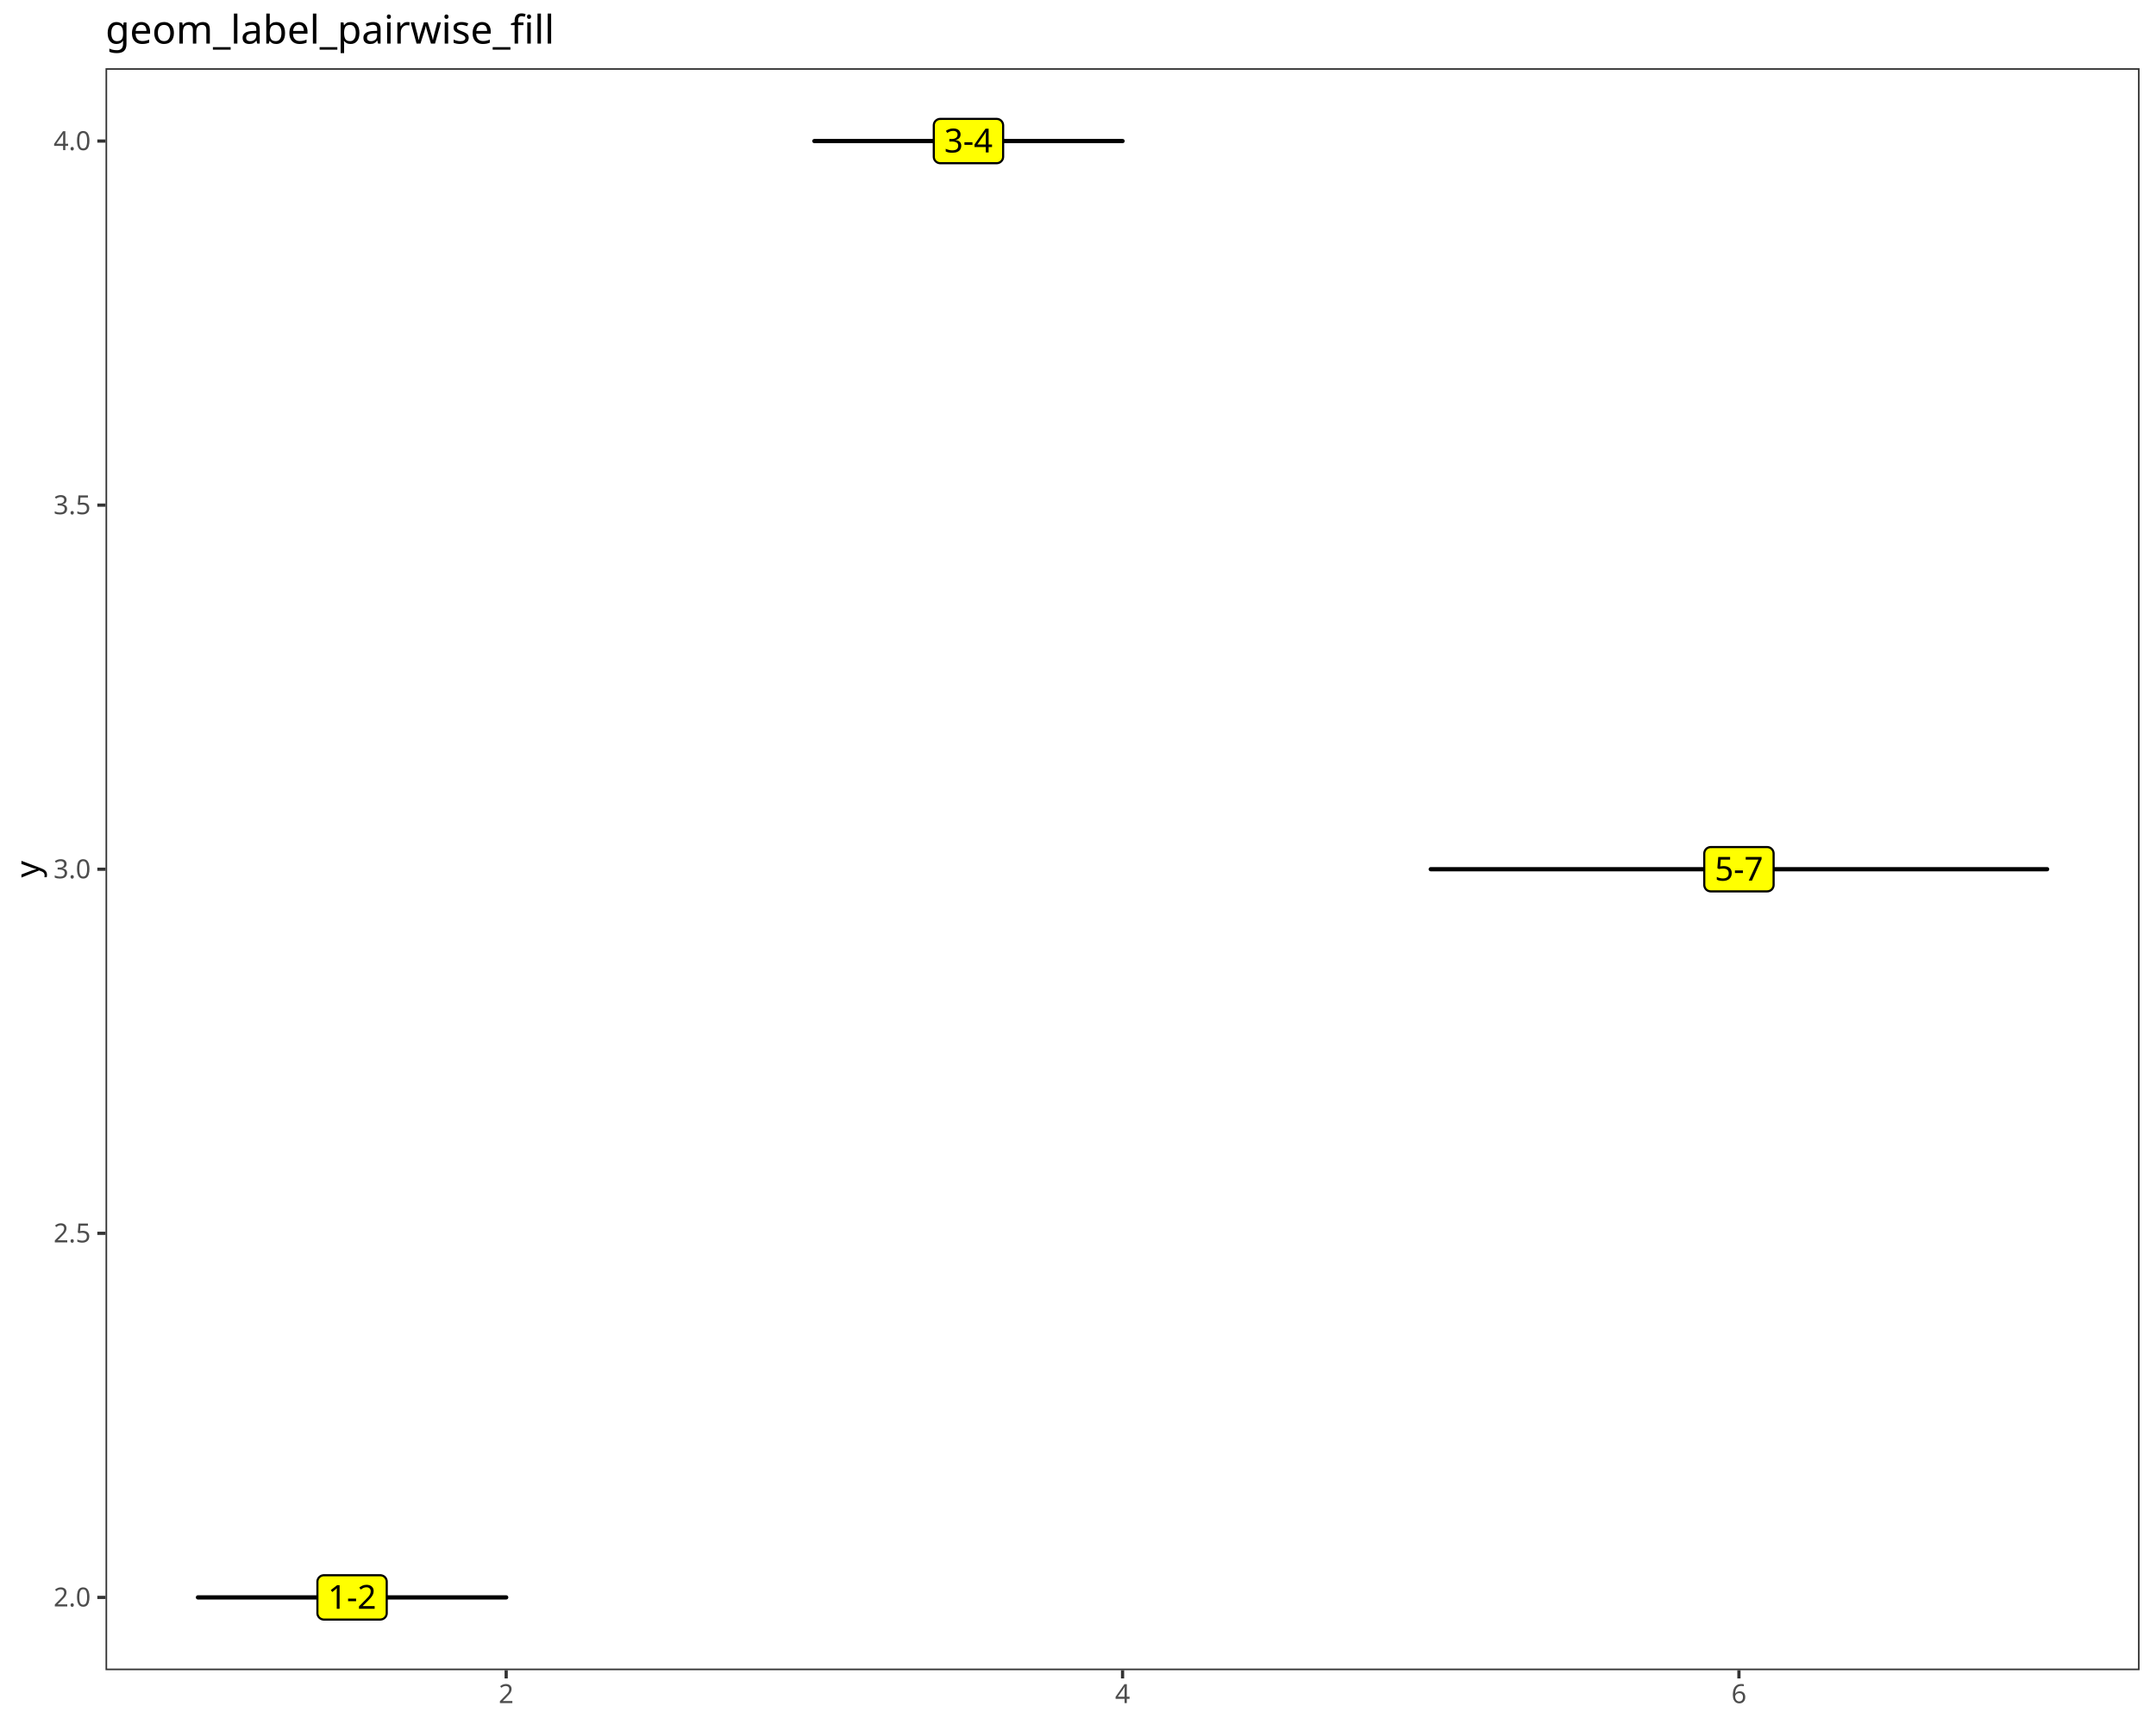
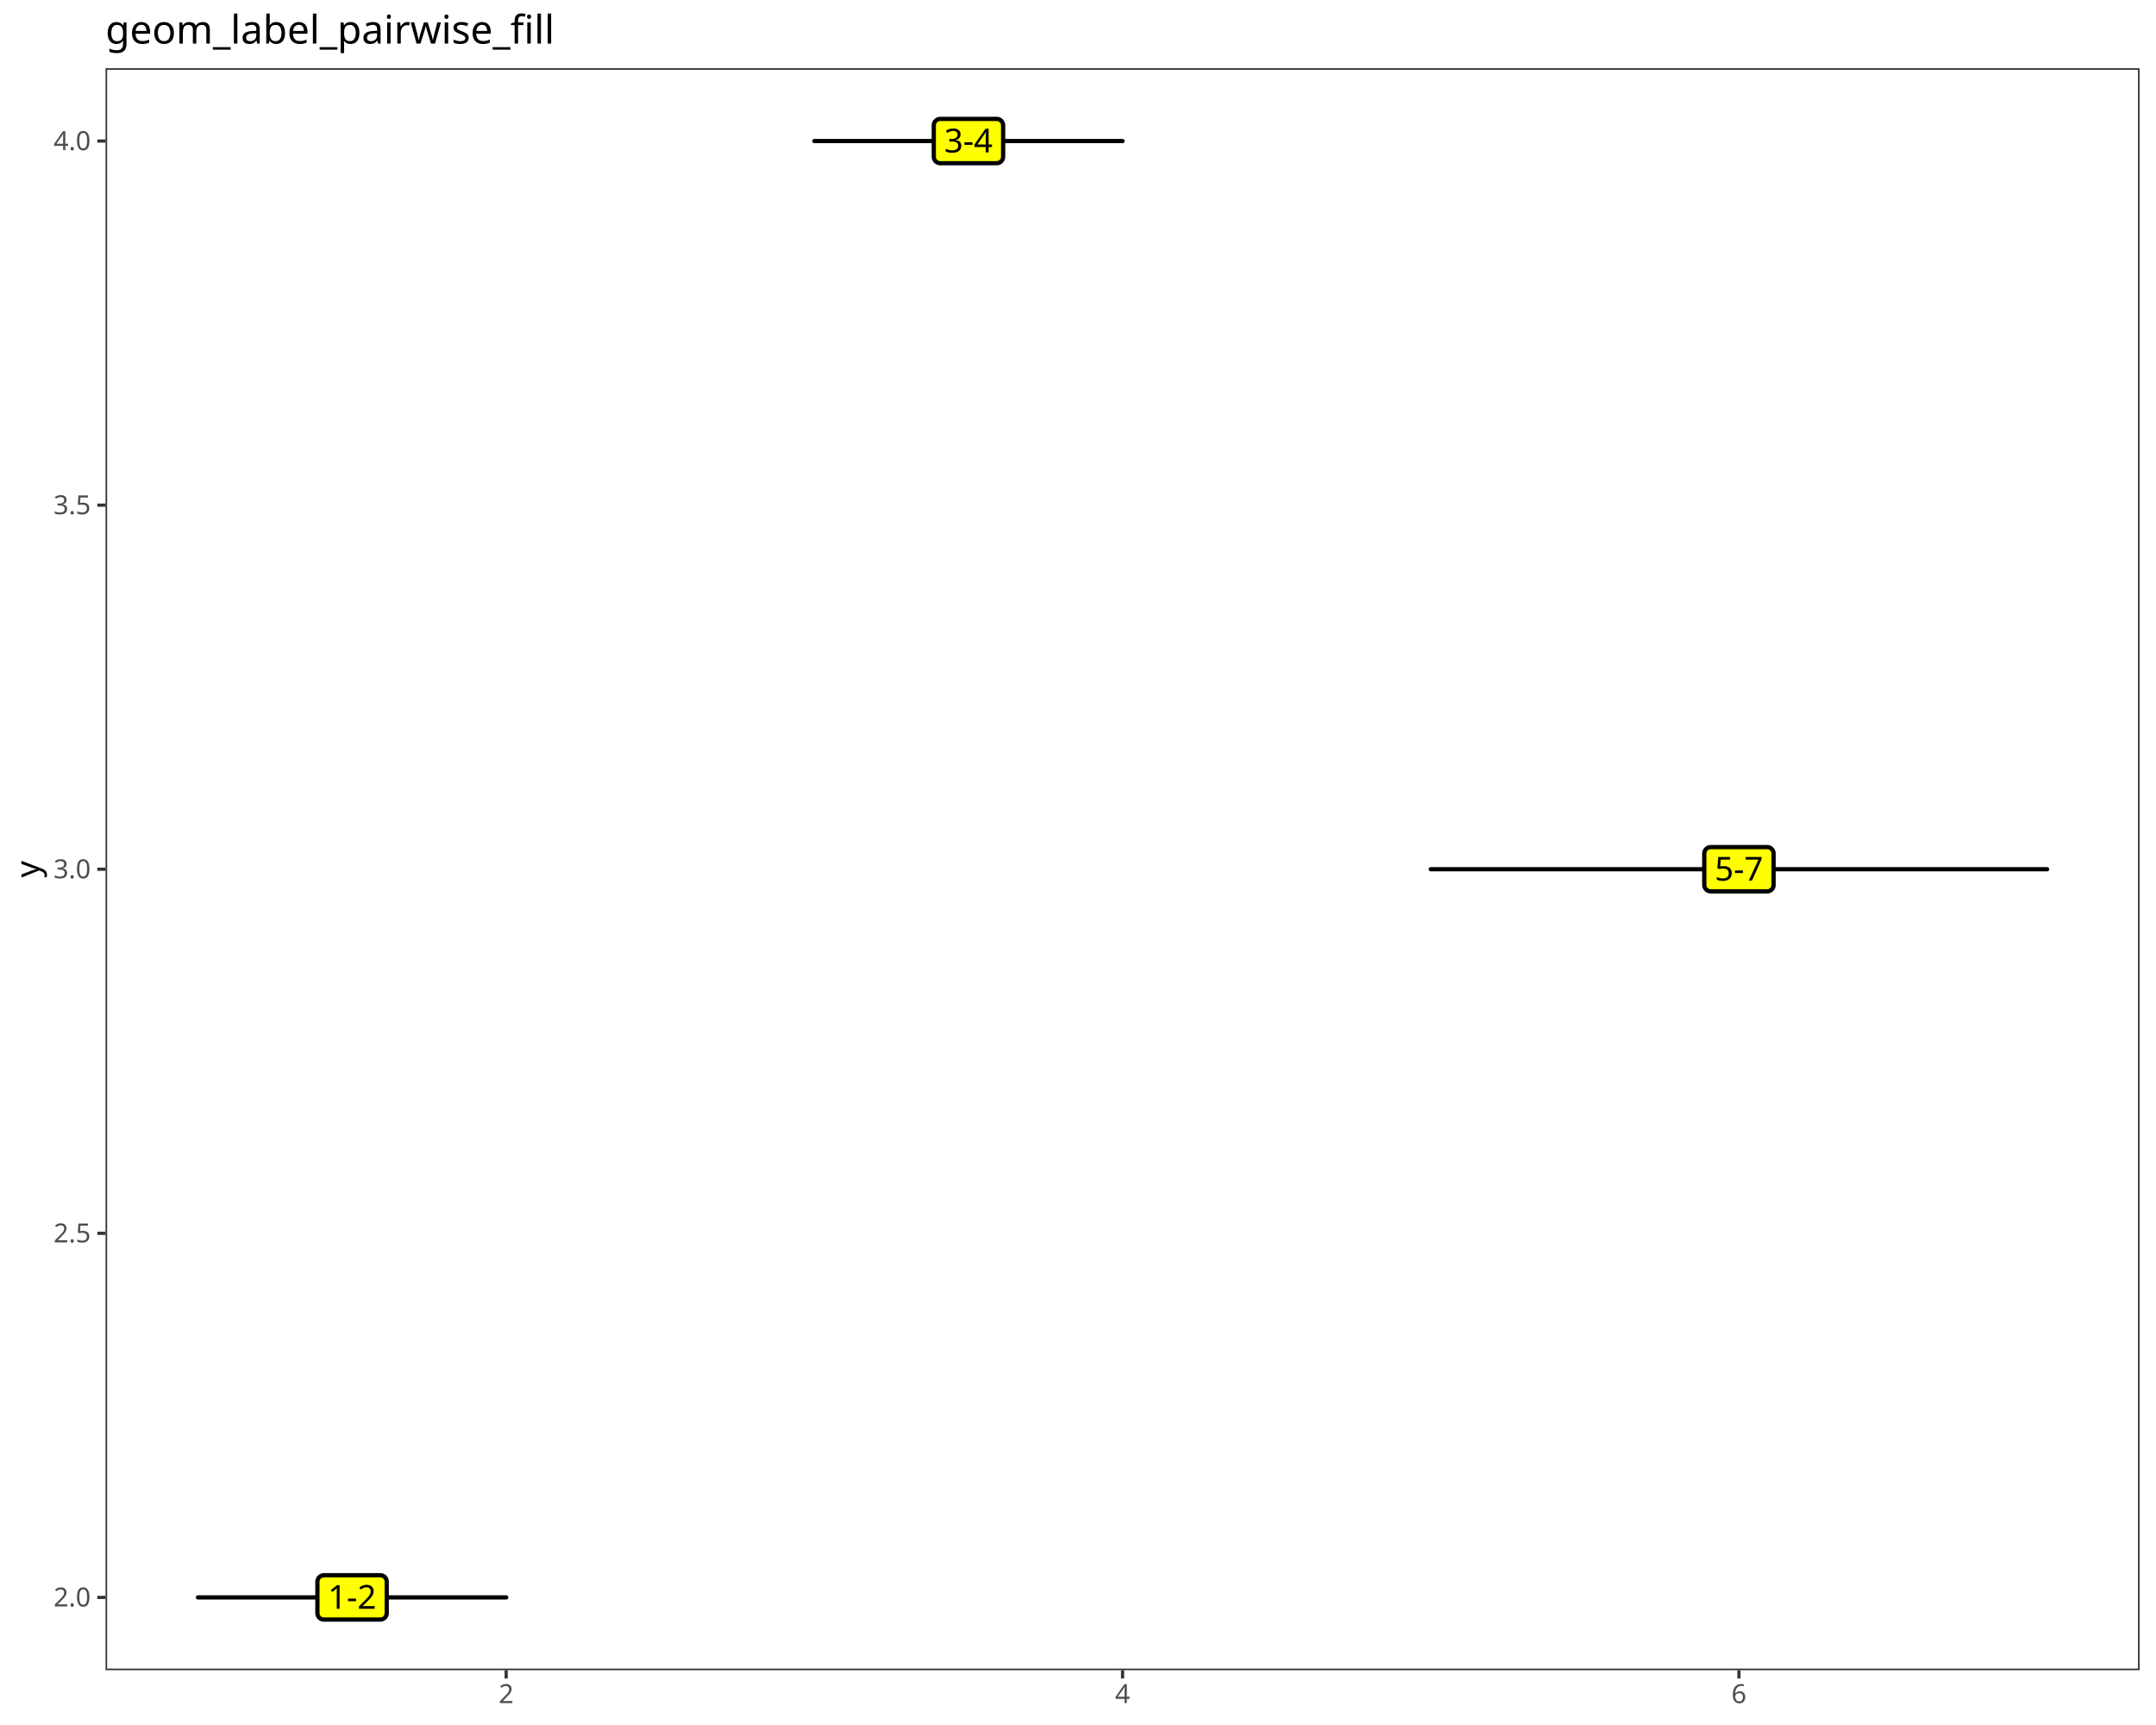
<svg xmlns="http://www.w3.org/2000/svg" class="svglite" data-engine-version="2.0" width="720.00pt" height="576.00pt" viewBox="0 0 720.00 576.00">
  <defs>
    <style type="text/css">
    .svglite line, .svglite polyline, .svglite polygon, .svglite path, .svglite rect, .svglite circle {
      fill: none;
      stroke: #000000;
      stroke-linecap: round;
      stroke-linejoin: round;
      stroke-miterlimit: 10.00;
    }
  </style>
  </defs>
  <rect width="100%" height="100%" style="stroke: none; fill: #FFFFFF;" />
  <defs>
    <clipPath id="cpMC4wMHw3MjAuMDB8MC4wMHw1NzYuMDA=">
      <rect x="0.00" y="0.00" width="720.00" height="576.00" />
    </clipPath>
  </defs>
  <g clip-path="url(#cpMC4wMHw3MjAuMDB8MC4wMHw1NzYuMDA=)">
    <rect x="0.00" y="0.00" width="720.00" height="576.00" style="stroke-width: 1.07; stroke: #FFFFFF; fill: #FFFFFF;" />
  </g>
  <defs>
    <clipPath id="cpMzUuMjR8NzE0LjUyfDIyLjc4fDU1Ny43MQ==">
      <rect x="35.24" y="22.78" width="679.28" height="534.92" />
    </clipPath>
  </defs>
  <g clip-path="url(#cpMzUuMjR8NzE0LjUyfDIyLjc4fDU1Ny43MQ==)">
    <rect x="35.24" y="22.78" width="679.28" height="534.92" style="stroke-width: 1.07; stroke: none; fill: #FFFFFF;" />
    <line x1="66.11" y1="533.39" x2="169.04" y2="533.39" style="stroke-width: 1.42;" />
-     <polygon points="108.16,540.79 126.99,540.79 126.91,540.79 127.25,540.77 127.59,540.70 127.92,540.58 128.22,540.41 128.49,540.19 128.72,539.93 128.91,539.63 129.04,539.31 129.13,538.98 129.15,538.63 129.15,538.63 129.15,528.15 129.15,528.15 129.13,527.81 129.04,527.47 128.91,527.15 128.72,526.85 128.49,526.59 128.22,526.37 127.92,526.20 127.59,526.08 127.25,526.01 126.99,525.99 108.16,525.99 108.42,526.01 108.07,525.99 107.73,526.04 107.39,526.13 107.08,526.28 106.79,526.48 106.54,526.72 106.33,527.00 106.17,527.31 106.06,527.64 106.00,527.98 106.00,528.15 106.00,538.63 106.00,538.46 106.00,538.80 106.06,539.15 106.17,539.48 106.33,539.78 106.54,540.06 106.79,540.30 107.08,540.50 107.39,540.65 107.73,540.75 108.07,540.79 " style="stroke-width: 0.71; fill: #FFFF00;" />
+     <polygon points="108.16,540.79 126.99,540.79 126.91,540.79 127.25,540.77 127.59,540.70 127.92,540.58 128.22,540.41 128.49,540.19 128.72,539.93 128.91,539.63 129.04,539.31 129.13,538.98 129.15,538.63 129.15,538.63 129.15,528.15 129.15,528.15 129.13,527.81 129.04,527.47 128.91,527.15 128.72,526.85 128.49,526.59 128.22,526.37 127.92,526.20 127.59,526.08 127.25,526.01 126.99,525.99 108.16,525.99 108.42,526.01 108.07,525.99 107.73,526.04 107.39,526.13 107.08,526.28 106.79,526.48 106.54,526.72 106.33,527.00 106.17,527.31 106.06,527.64 106.00,527.98 106.00,528.15 106.00,538.63 106.00,538.46 106.00,538.80 106.06,539.15 106.17,539.48 106.33,539.78 106.54,540.06 106.79,540.30 107.08,540.50 107.39,540.65 107.73,540.75 108.07,540.79 " style="stroke-width: 1.42; fill: #FFFF00;" />
    <text x="117.58" y="537.19" text-anchor="middle" style="font-size: 11.04px; font-family: sans;" textLength="15.96px" lengthAdjust="spacingAndGlyphs">1-2</text>
    <line x1="271.96" y1="47.10" x2="374.88" y2="47.10" style="stroke-width: 1.42;" />
-     <polygon points="314.00,54.50 332.84,54.50 332.75,54.50 333.10,54.48 333.44,54.41 333.76,54.29 334.06,54.11 334.33,53.89 334.56,53.63 334.75,53.34 334.89,53.02 334.97,52.68 335.00,52.34 335.00,52.34 335.00,41.86 335.00,41.86 334.97,41.51 334.89,41.18 334.75,40.86 334.56,40.56 334.33,40.30 334.06,40.08 333.76,39.91 333.44,39.78 333.10,39.72 332.84,39.70 314.00,39.70 314.26,39.72 313.91,39.70 313.57,39.74 313.23,39.84 312.92,39.99 312.63,40.19 312.38,40.43 312.17,40.70 312.01,41.01 311.90,41.34 311.85,41.69 311.84,41.86 311.84,52.34 311.85,52.16 311.85,52.51 311.90,52.85 312.01,53.18 312.17,53.49 312.38,53.77 312.63,54.01 312.92,54.21 313.23,54.36 313.57,54.45 313.91,54.50 " style="stroke-width: 0.71; fill: #FFFF00;" />
+     <polygon points="314.00,54.50 332.84,54.50 332.75,54.50 333.10,54.48 333.44,54.41 333.76,54.29 334.06,54.11 334.33,53.89 334.56,53.63 334.75,53.34 334.89,53.02 334.97,52.68 335.00,52.34 335.00,52.34 335.00,41.86 335.00,41.86 334.97,41.51 334.89,41.18 334.75,40.86 334.56,40.56 334.33,40.30 334.06,40.08 333.76,39.91 333.44,39.78 333.10,39.72 332.84,39.70 314.00,39.70 314.26,39.72 313.91,39.70 313.57,39.74 313.23,39.84 312.92,39.99 312.63,40.19 312.38,40.43 312.17,40.70 312.01,41.01 311.90,41.34 311.85,41.69 311.84,41.86 311.84,52.34 311.85,52.16 311.85,52.51 311.90,52.85 312.01,53.18 312.17,53.49 312.38,53.77 312.63,54.01 312.92,54.21 313.23,54.36 313.57,54.45 313.91,54.50 " style="stroke-width: 1.42; fill: #FFFF00;" />
    <text x="323.42" y="50.90" text-anchor="middle" style="font-size: 11.04px; font-family: sans;" textLength="15.96px" lengthAdjust="spacingAndGlyphs">3-4</text>
    <line x1="477.80" y1="290.24" x2="683.64" y2="290.24" style="stroke-width: 1.42;" />
-     <polygon points="571.30,297.64 590.14,297.64 590.05,297.64 590.40,297.63 590.74,297.56 591.07,297.43 591.37,297.26 591.64,297.04 591.87,296.78 592.05,296.49 592.19,296.17 592.27,295.83 592.30,295.48 592.30,295.48 592.30,285.01 592.30,285.01 592.27,284.66 592.19,284.32 592.05,284.00 591.87,283.71 591.64,283.45 591.37,283.23 591.07,283.05 590.74,282.93 590.40,282.86 590.14,282.85 571.30,282.85 571.56,282.86 571.22,282.85 570.87,282.89 570.54,282.99 570.22,283.14 569.94,283.33 569.69,283.57 569.48,283.85 569.32,284.16 569.21,284.49 569.15,284.83 569.14,285.01 569.14,295.48 569.15,295.31 569.15,295.66 569.21,296.00 569.32,296.33 569.48,296.64 569.69,296.92 569.94,297.16 570.22,297.35 570.54,297.50 570.87,297.60 571.22,297.64 " style="stroke-width: 0.71; fill: #FFFF00;" />
+     <polygon points="571.30,297.64 590.14,297.64 590.05,297.64 590.40,297.63 590.74,297.56 591.07,297.43 591.37,297.26 591.64,297.04 591.87,296.78 592.05,296.49 592.19,296.17 592.27,295.83 592.30,295.48 592.30,295.48 592.30,285.01 592.30,285.01 592.27,284.66 592.19,284.32 592.05,284.00 591.87,283.71 591.64,283.45 591.37,283.23 591.07,283.05 590.74,282.93 590.40,282.86 590.14,282.85 571.30,282.85 571.56,282.86 571.22,282.85 570.87,282.89 570.54,282.99 570.22,283.14 569.94,283.33 569.69,283.57 569.48,283.85 569.32,284.16 569.21,284.49 569.15,284.83 569.14,285.01 569.14,295.48 569.15,295.31 569.15,295.66 569.21,296.00 569.32,296.33 569.48,296.64 569.69,296.92 569.94,297.16 570.22,297.35 570.54,297.50 570.87,297.60 571.22,297.64 " style="stroke-width: 1.42; fill: #FFFF00;" />
    <text x="580.72" y="294.04" text-anchor="middle" style="font-size: 11.04px; font-family: sans;" textLength="15.96px" lengthAdjust="spacingAndGlyphs">5-7</text>
    <rect x="35.24" y="22.78" width="679.28" height="534.92" style="stroke-width: 1.07; stroke: #333333;" />
  </g>
  <g clip-path="url(#cpMC4wMHw3MjAuMDB8MC4wMHw1NzYuMDA=)">
    <text x="30.31" y="536.42" text-anchor="end" style="font-size: 8.80px; fill: #4D4D4D; font-family: sans;" textLength="12.23px" lengthAdjust="spacingAndGlyphs">2.0</text>
    <text x="30.31" y="414.85" text-anchor="end" style="font-size: 8.80px; fill: #4D4D4D; font-family: sans;" textLength="12.23px" lengthAdjust="spacingAndGlyphs">2.5</text>
    <text x="30.31" y="293.27" text-anchor="end" style="font-size: 8.80px; fill: #4D4D4D; font-family: sans;" textLength="12.23px" lengthAdjust="spacingAndGlyphs">3.0</text>
    <text x="30.31" y="171.70" text-anchor="end" style="font-size: 8.80px; fill: #4D4D4D; font-family: sans;" textLength="12.23px" lengthAdjust="spacingAndGlyphs">3.5</text>
    <text x="30.31" y="50.13" text-anchor="end" style="font-size: 8.80px; fill: #4D4D4D; font-family: sans;" textLength="12.23px" lengthAdjust="spacingAndGlyphs">4.0</text>
    <polyline points="32.50,533.39 35.24,533.39 " style="stroke-width: 1.07; stroke: #333333; stroke-linecap: butt;" />
    <polyline points="32.50,411.82 35.24,411.82 " style="stroke-width: 1.07; stroke: #333333; stroke-linecap: butt;" />
    <polyline points="32.50,290.24 35.24,290.24 " style="stroke-width: 1.07; stroke: #333333; stroke-linecap: butt;" />
    <polyline points="32.50,168.67 35.24,168.67 " style="stroke-width: 1.07; stroke: #333333; stroke-linecap: butt;" />
    <polyline points="32.50,47.10 35.24,47.10 " style="stroke-width: 1.07; stroke: #333333; stroke-linecap: butt;" />
    <polyline points="169.04,560.45 169.04,557.71 " style="stroke-width: 1.07; stroke: #333333; stroke-linecap: butt;" />
    <polyline points="374.88,560.45 374.88,557.71 " style="stroke-width: 1.07; stroke: #333333; stroke-linecap: butt;" />
    <polyline points="580.72,560.45 580.72,557.71 " style="stroke-width: 1.07; stroke: #333333; stroke-linecap: butt;" />
    <text x="169.04" y="568.69" text-anchor="middle" style="font-size: 8.80px; fill: #4D4D4D; font-family: sans;" textLength="4.89px" lengthAdjust="spacingAndGlyphs">2</text>
    <text x="374.88" y="568.69" text-anchor="middle" style="font-size: 8.80px; fill: #4D4D4D; font-family: sans;" textLength="4.89px" lengthAdjust="spacingAndGlyphs">4</text>
    <text x="580.72" y="568.69" text-anchor="middle" style="font-size: 8.80px; fill: #4D4D4D; font-family: sans;" textLength="4.89px" lengthAdjust="spacingAndGlyphs">6</text>
    <text transform="translate(13.05,290.24) rotate(-90)" text-anchor="middle" style="font-size: 11.00px; font-family: sans;" textLength="5.50px" lengthAdjust="spacingAndGlyphs">y</text>
    <text x="35.24" y="14.56" style="font-size: 13.20px; font-family: sans;" textLength="143.82px" lengthAdjust="spacingAndGlyphs">geom_label_pairwise_fill</text>
  </g>
</svg>
